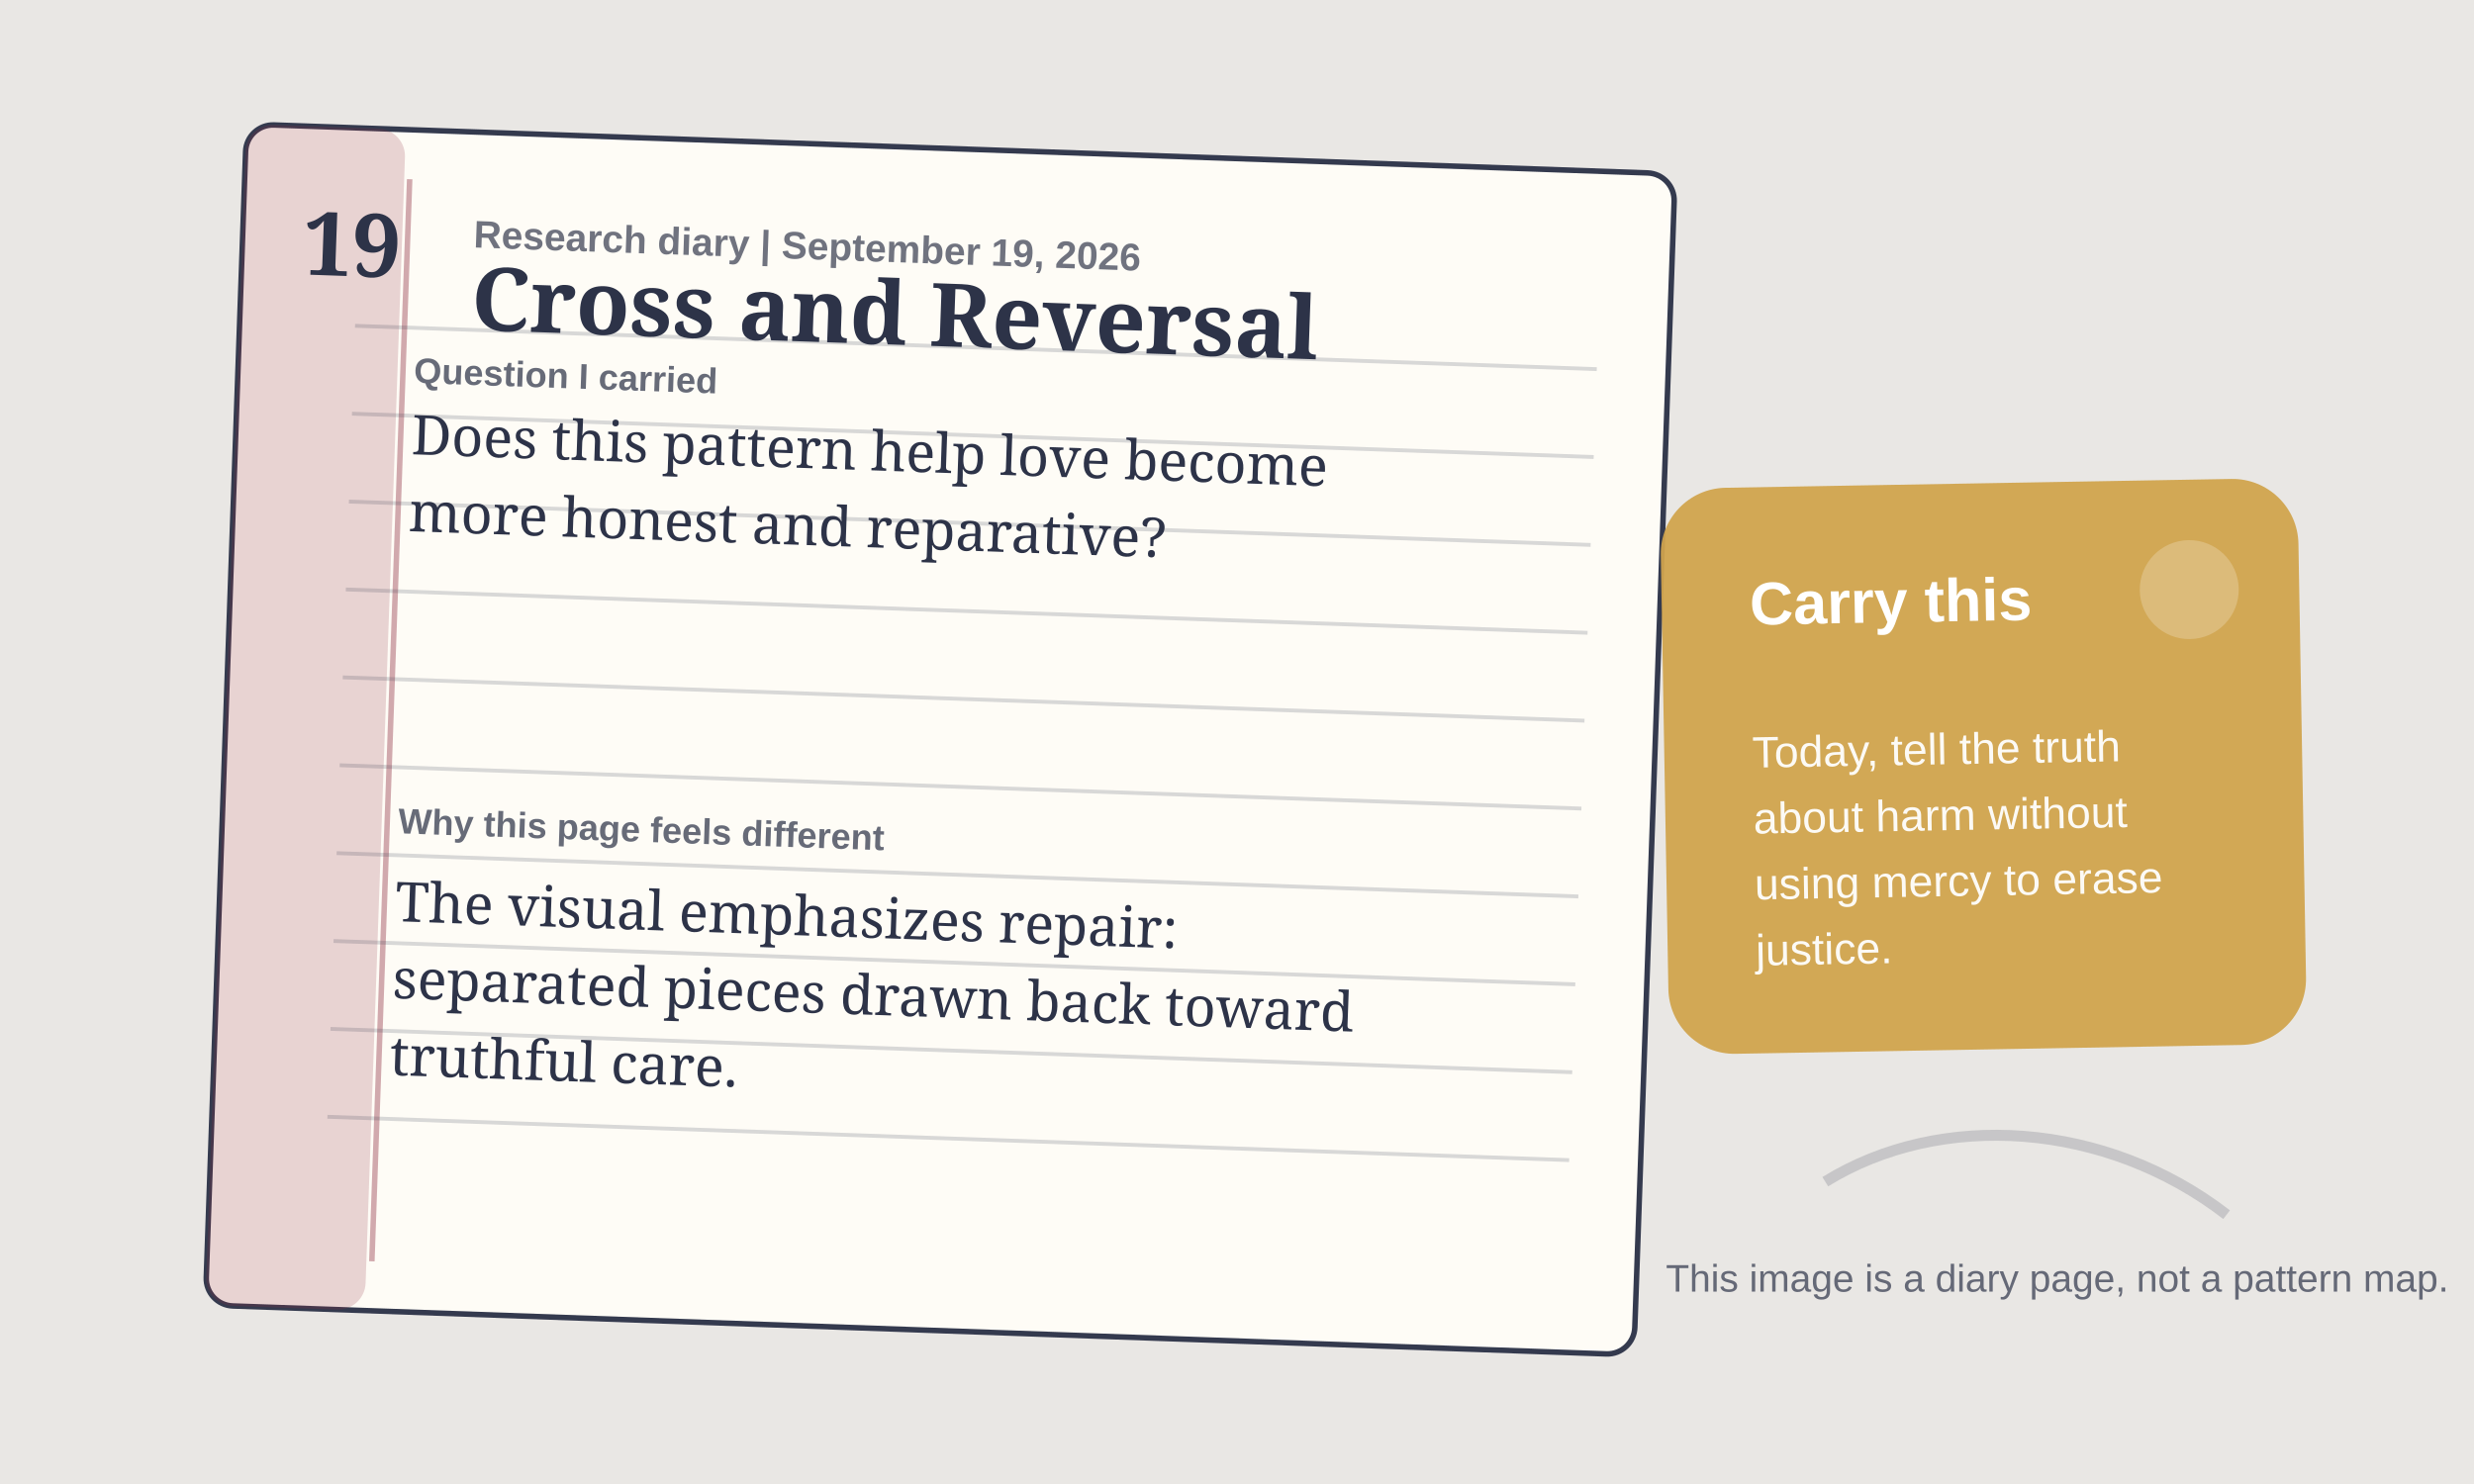
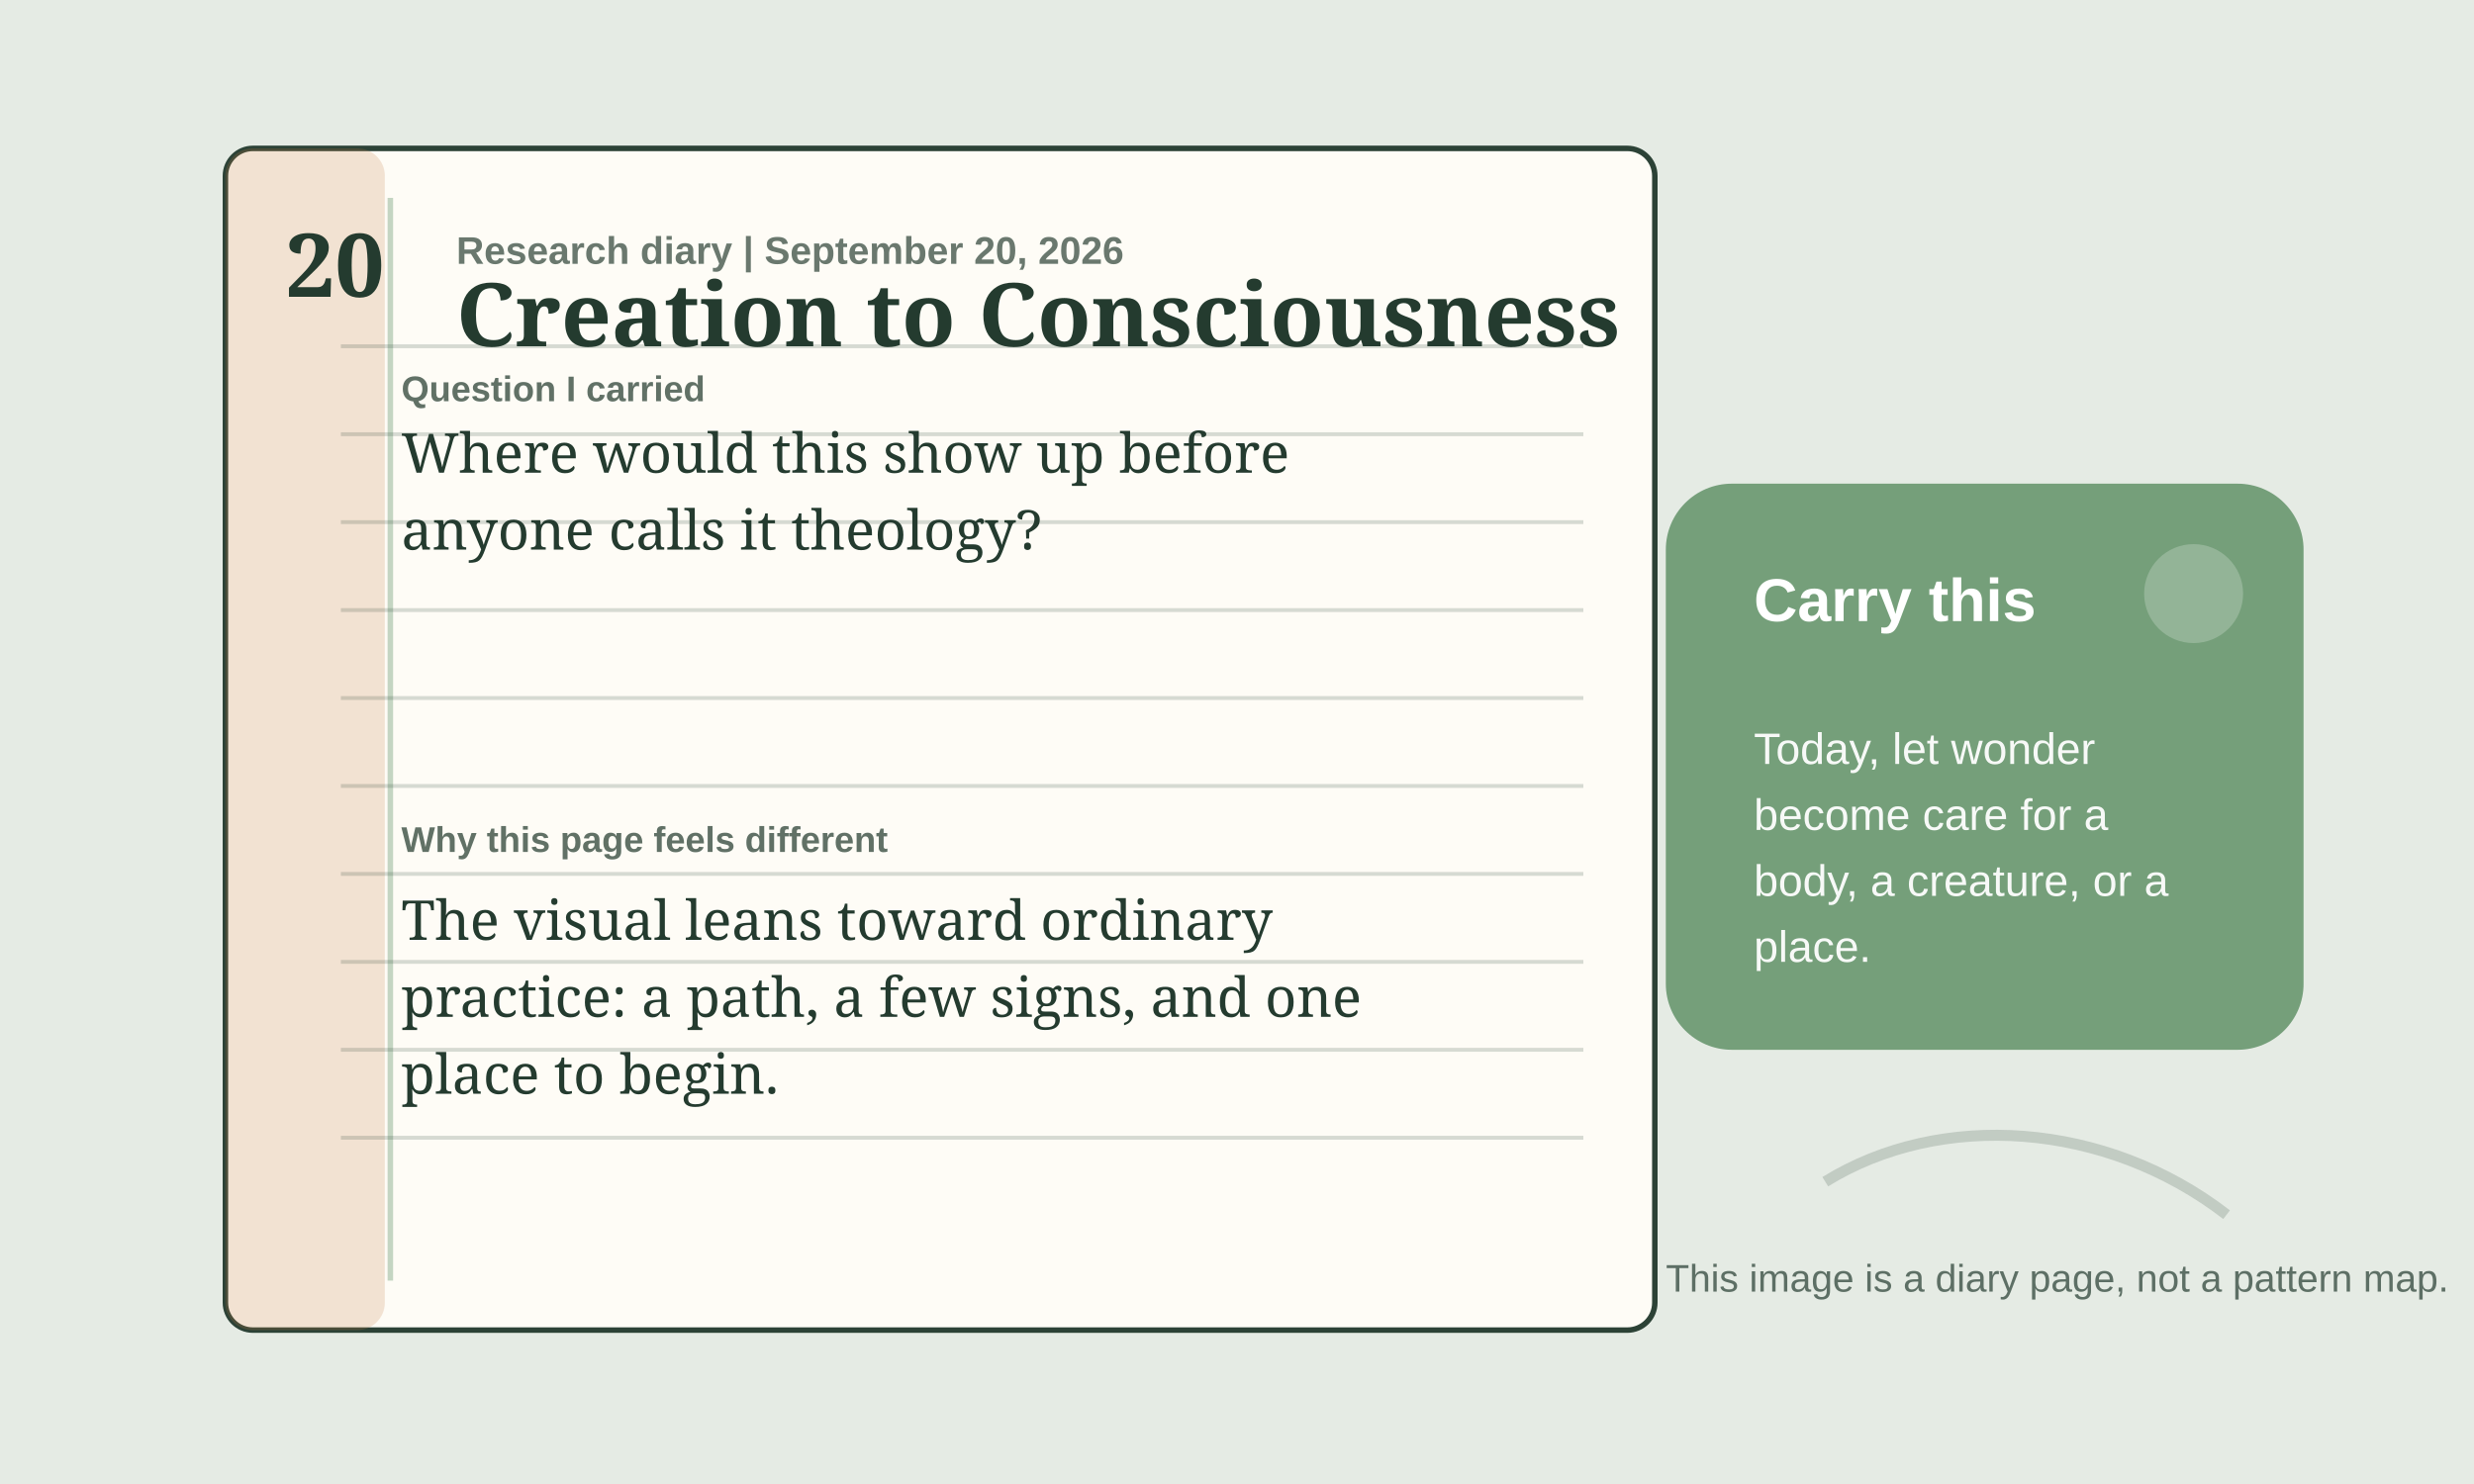
<svg xmlns="http://www.w3.org/2000/svg" width="900" height="540" viewBox="0 0 900 540" role="img" aria-labelledby="title desc">
  <style>
-     .eyebrow { font: 700 14px Arial, sans-serif; letter-spacing: 0; fill: #2d3348; opacity: 0.68; }
-     .title { font: 700 32px Georgia, serif; letter-spacing: 0; fill: #2d3348; }
-     .diary { font: 20px Georgia, serif; letter-spacing: 0; fill: #2d3348; }
-     .label { font: 700 13px Arial, sans-serif; letter-spacing: 0; fill: #2d3348; opacity: 0.72; }
+     .eyebrow { font: 700 14px Arial, sans-serif; letter-spacing: 0; fill: #243b2f; opacity: 0.68; }
+     .title { font: 700 32px Georgia, serif; letter-spacing: 0; fill: #243b2f; }
+     .diary { font: 20px Georgia, serif; letter-spacing: 0; fill: #243b2f; }
+     .label { font: 700 13px Arial, sans-serif; letter-spacing: 0; fill: #243b2f; opacity: 0.72; }
    .cardtitle { font: 700 22px Arial, sans-serif; letter-spacing: 0; fill: #ffffff; }
    .cardtext { font: 16px Arial, sans-serif; letter-spacing: 0; fill: #ffffff; opacity: 0.94; }
-     .small { font: 14px Arial, sans-serif; letter-spacing: 0; fill: #2d3348; opacity: 0.70; }
+     .small { font: 14px Arial, sans-serif; letter-spacing: 0; fill: #243b2f; opacity: 0.70; }
  </style>
-   <rect width="900" height="540" fill="#f2f0ec" />
-   <rect x="0" y="0" width="900" height="540" fill="#2d3348" opacity="0.05" />
-   <g transform="rotate(2 340 270)">
-     <rect x="82" y="54" width="520" height="430" rx="10" fill="#fffdf7" stroke="#2d3348" stroke-width="2" opacity="0.96" />
-     <rect x="82" y="54" width="58" height="430" rx="10" fill="#8f2d3f" opacity="0.20" />
-     <line x1="142" y1="72" x2="142" y2="466" stroke="#8f2d3f" stroke-width="2" opacity="0.40" />
-     <line x1="124" y1="126" x2="576" y2="126" stroke="#2d3348" stroke-width="1.4" opacity="0.18" />
-     <line x1="124" y1="158" x2="576" y2="158" stroke="#2d3348" stroke-width="1.4" opacity="0.18" />
-     <line x1="124" y1="190" x2="576" y2="190" stroke="#2d3348" stroke-width="1.4" opacity="0.18" />
-     <line x1="124" y1="222" x2="576" y2="222" stroke="#2d3348" stroke-width="1.4" opacity="0.18" />
-     <line x1="124" y1="254" x2="576" y2="254" stroke="#2d3348" stroke-width="1.4" opacity="0.18" />
-     <line x1="124" y1="286" x2="576" y2="286" stroke="#2d3348" stroke-width="1.4" opacity="0.18" />
-     <line x1="124" y1="318" x2="576" y2="318" stroke="#2d3348" stroke-width="1.4" opacity="0.18" />
-     <line x1="124" y1="350" x2="576" y2="350" stroke="#2d3348" stroke-width="1.4" opacity="0.18" />
-     <line x1="124" y1="382" x2="576" y2="382" stroke="#2d3348" stroke-width="1.4" opacity="0.18" />
-     <line x1="124" y1="414" x2="576" y2="414" stroke="#2d3348" stroke-width="1.4" opacity="0.18" />
-     <text x="166" y="96" class="eyebrow">Research diary | September 19, 2026</text>
-     <text x="166" y="126" class="title">Cross and Reversal</text>
+   <rect width="900" height="540" fill="#eef3ed" />
+   <rect x="0" y="0" width="900" height="540" fill="#243b2f" opacity="0.05" />
+   <g transform="rotate(0 340 270)">
+     <rect x="82" y="54" width="520" height="430" rx="10" fill="#fffdf7" stroke="#243b2f" stroke-width="2" opacity="0.96" />
+     <rect x="82" y="54" width="58" height="430" rx="10" fill="#c47a43" opacity="0.20" />
+     <line x1="142" y1="72" x2="142" y2="466" stroke="#6e9a74" stroke-width="2" opacity="0.40" />
+     <line x1="124" y1="126" x2="576" y2="126" stroke="#243b2f" stroke-width="1.4" opacity="0.18" />
+     <line x1="124" y1="158" x2="576" y2="158" stroke="#243b2f" stroke-width="1.4" opacity="0.18" />
+     <line x1="124" y1="190" x2="576" y2="190" stroke="#243b2f" stroke-width="1.4" opacity="0.18" />
+     <line x1="124" y1="222" x2="576" y2="222" stroke="#243b2f" stroke-width="1.4" opacity="0.18" />
+     <line x1="124" y1="254" x2="576" y2="254" stroke="#243b2f" stroke-width="1.4" opacity="0.18" />
+     <line x1="124" y1="286" x2="576" y2="286" stroke="#243b2f" stroke-width="1.4" opacity="0.18" />
+     <line x1="124" y1="318" x2="576" y2="318" stroke="#243b2f" stroke-width="1.4" opacity="0.18" />
+     <line x1="124" y1="350" x2="576" y2="350" stroke="#243b2f" stroke-width="1.4" opacity="0.18" />
+     <line x1="124" y1="382" x2="576" y2="382" stroke="#243b2f" stroke-width="1.4" opacity="0.18" />
+     <line x1="124" y1="414" x2="576" y2="414" stroke="#243b2f" stroke-width="1.4" opacity="0.18" />
+     <text x="166" y="96" class="eyebrow">Research diary | September 20, 2026</text>
+     <text x="166" y="126" class="title">Creation to Consciousness</text>
    <text x="146" y="146" class="label">Question I carried</text>
-     <text x="104" y="108" class="title">19</text>
+     <text x="104" y="108" class="title">20</text>
  </g>
-   <g transform="rotate(2 340 270)">
-     <text x="146" y="172" class="diary">Does this pattern help love become</text>
-     <text x="146" y="200" class="diary">more honest and reparative?</text>
+   <g transform="rotate(0 340 270)">
+     <text x="146" y="172" class="diary">Where would this show up before</text>
+     <text x="146" y="200" class="diary">anyone calls it theology?</text>
    <text x="146" y="310" class="label">Why this page feels different</text>
-     <text x="146" y="342" class="diary">The visual emphasizes repair:</text>
-     <text x="146" y="370" class="diary">separated pieces drawn back toward</text>
-     <text x="146" y="398" class="diary">truthful care.</text>
+     <text x="146" y="342" class="diary">The visual leans toward ordinary</text>
+     <text x="146" y="370" class="diary">practice: a path, a few signs, and one</text>
+     <text x="146" y="398" class="diary">place to begin.</text>
  </g>
-   <g transform="rotate(-1 714 306)">
-     <rect x="606" y="176" width="232" height="206" rx="24" fill="#d0a44c" opacity="0.94" />
+   <g transform="rotate(0 714 306)">
+     <rect x="606" y="176" width="232" height="206" rx="24" fill="#6e9a74" opacity="0.94" />
    <circle cx="798" cy="216" r="18" fill="#ffffff" opacity="0.22" />
    <text x="638" y="226" class="cardtitle">Carry this</text>
-     <text x="638" y="278" class="cardtext">Today, tell the truth</text>
-     <text x="638" y="302" class="cardtext">about harm without</text>
-     <text x="638" y="326" class="cardtext">using mercy to erase</text>
-     <text x="638" y="350" class="cardtext">justice.</text>
+     <text x="638" y="278" class="cardtext">Today, let wonder</text>
+     <text x="638" y="302" class="cardtext">become care for a</text>
+     <text x="638" y="326" class="cardtext">body, a creature, or a</text>
+     <text x="638" y="350" class="cardtext">place.</text>
  </g>
-   <path d="M664 430 C706 404 766 408 810 442" fill="none" stroke="#2d3348" stroke-width="4" opacity="0.18" />
+   <path d="M664 430 C706 404 766 408 810 442" fill="none" stroke="#243b2f" stroke-width="4" opacity="0.18" />
  <text x="606" y="470" class="small">This image is a diary page, not a pattern map.</text>
</svg>
